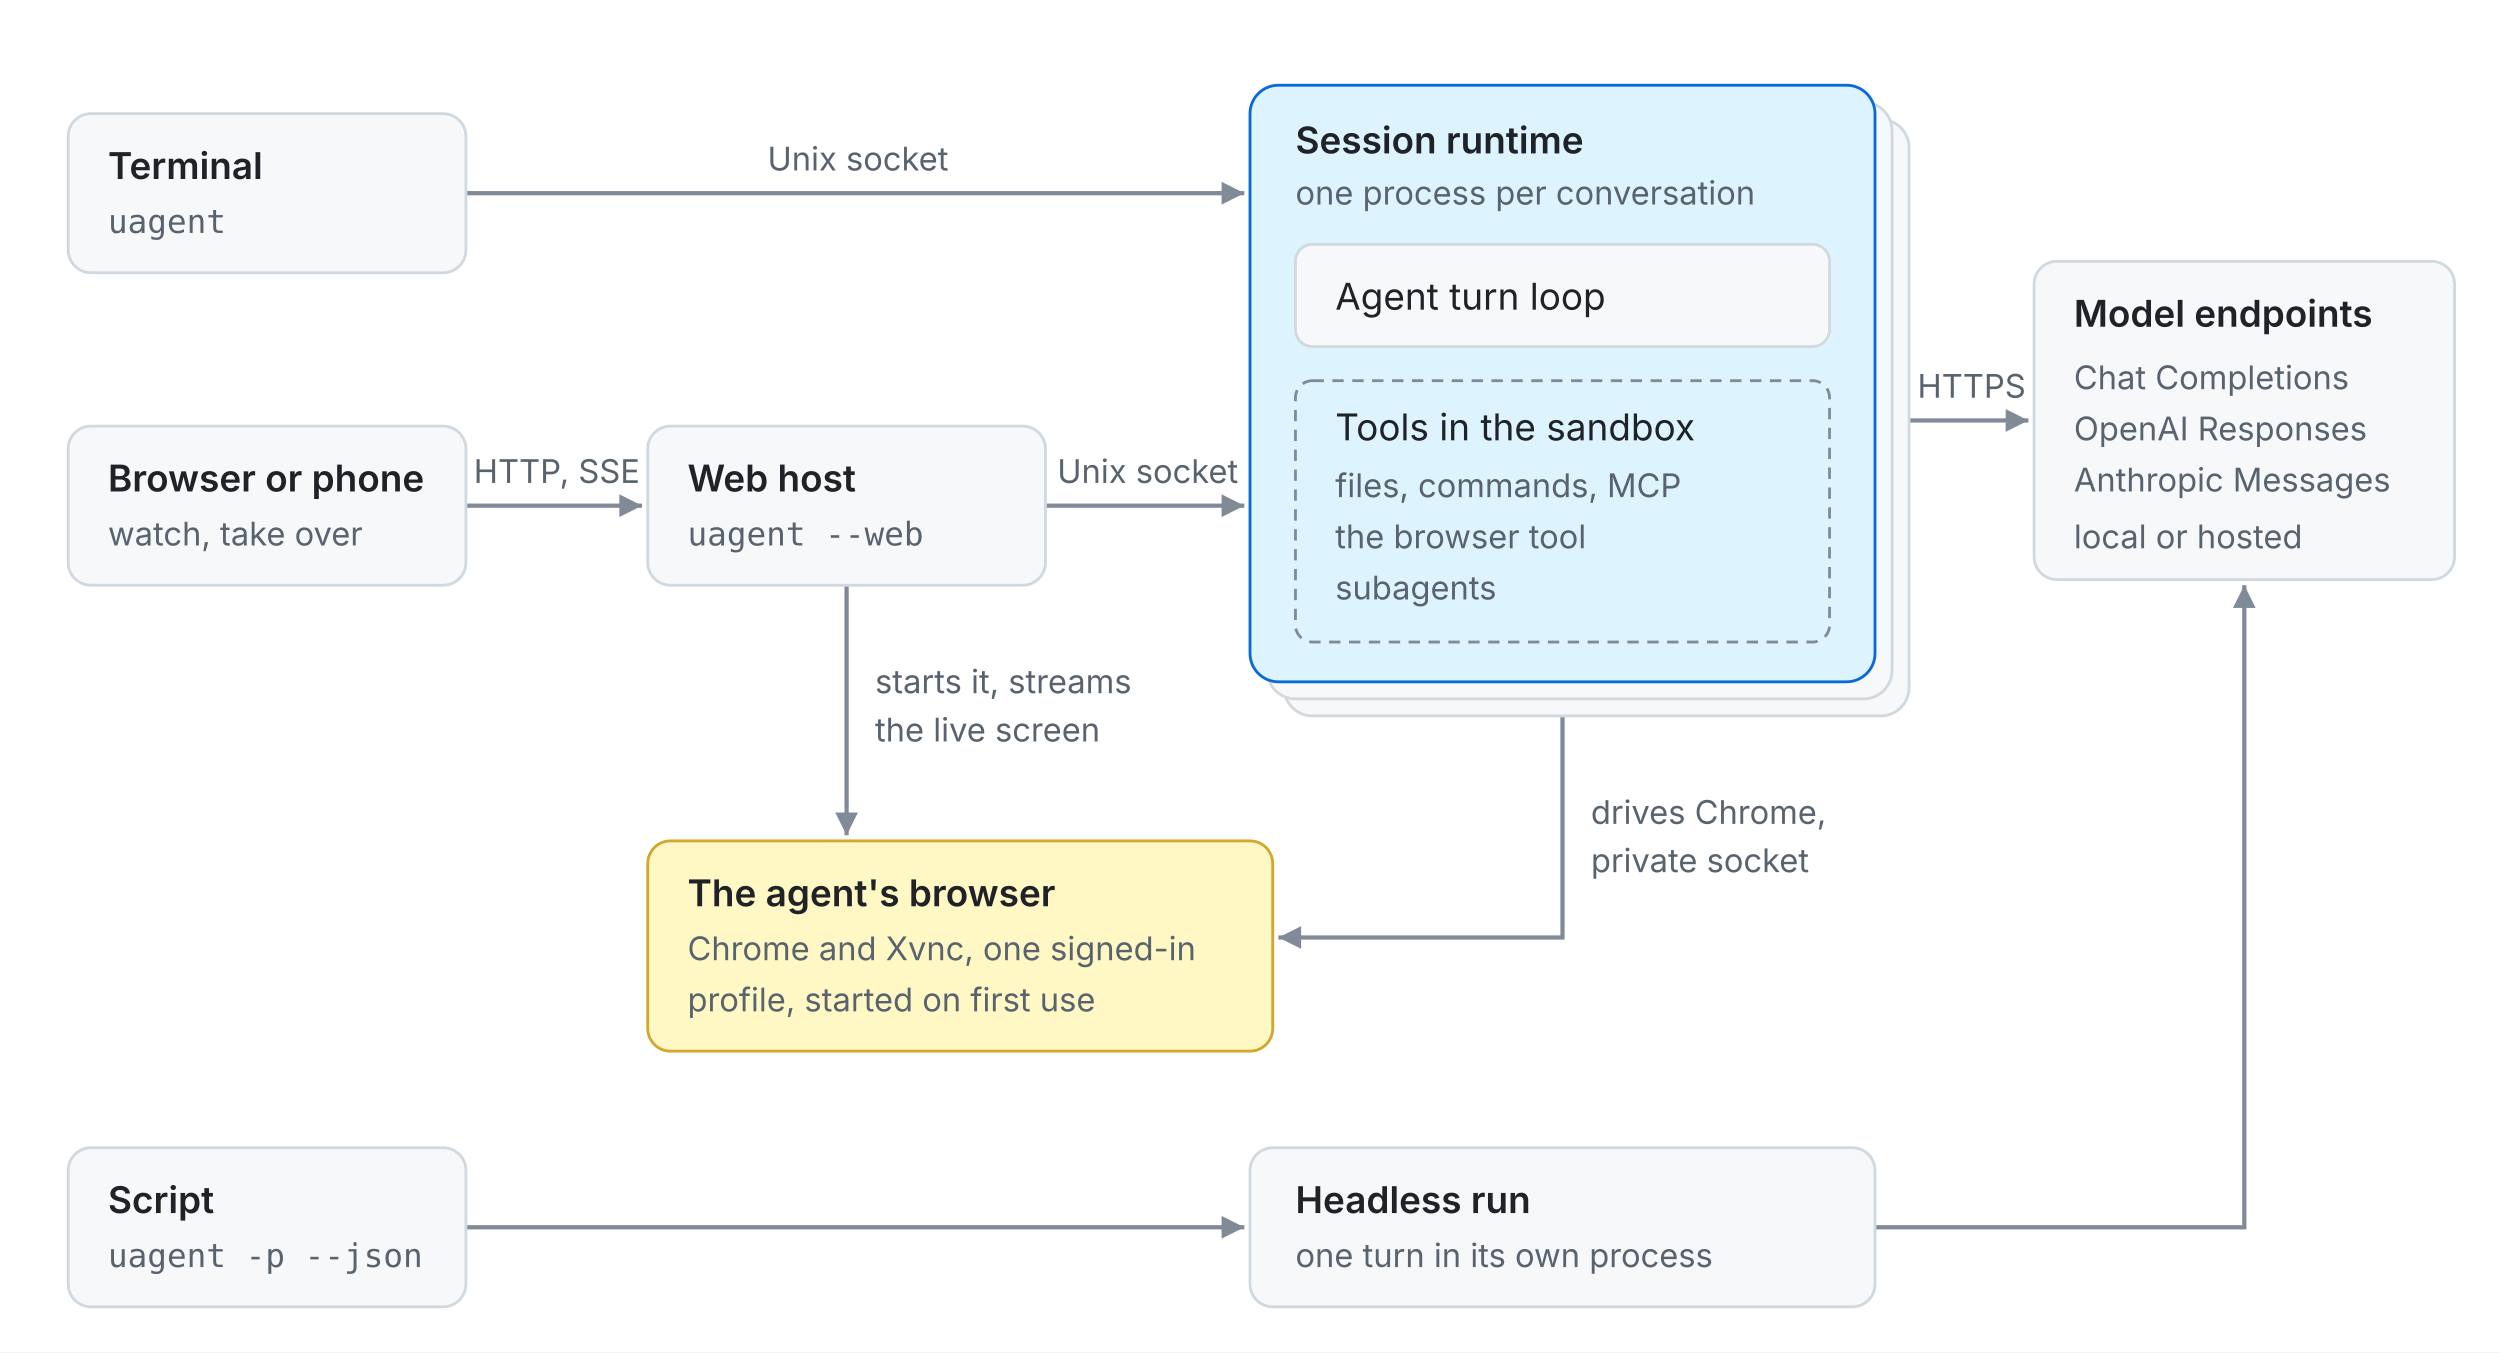
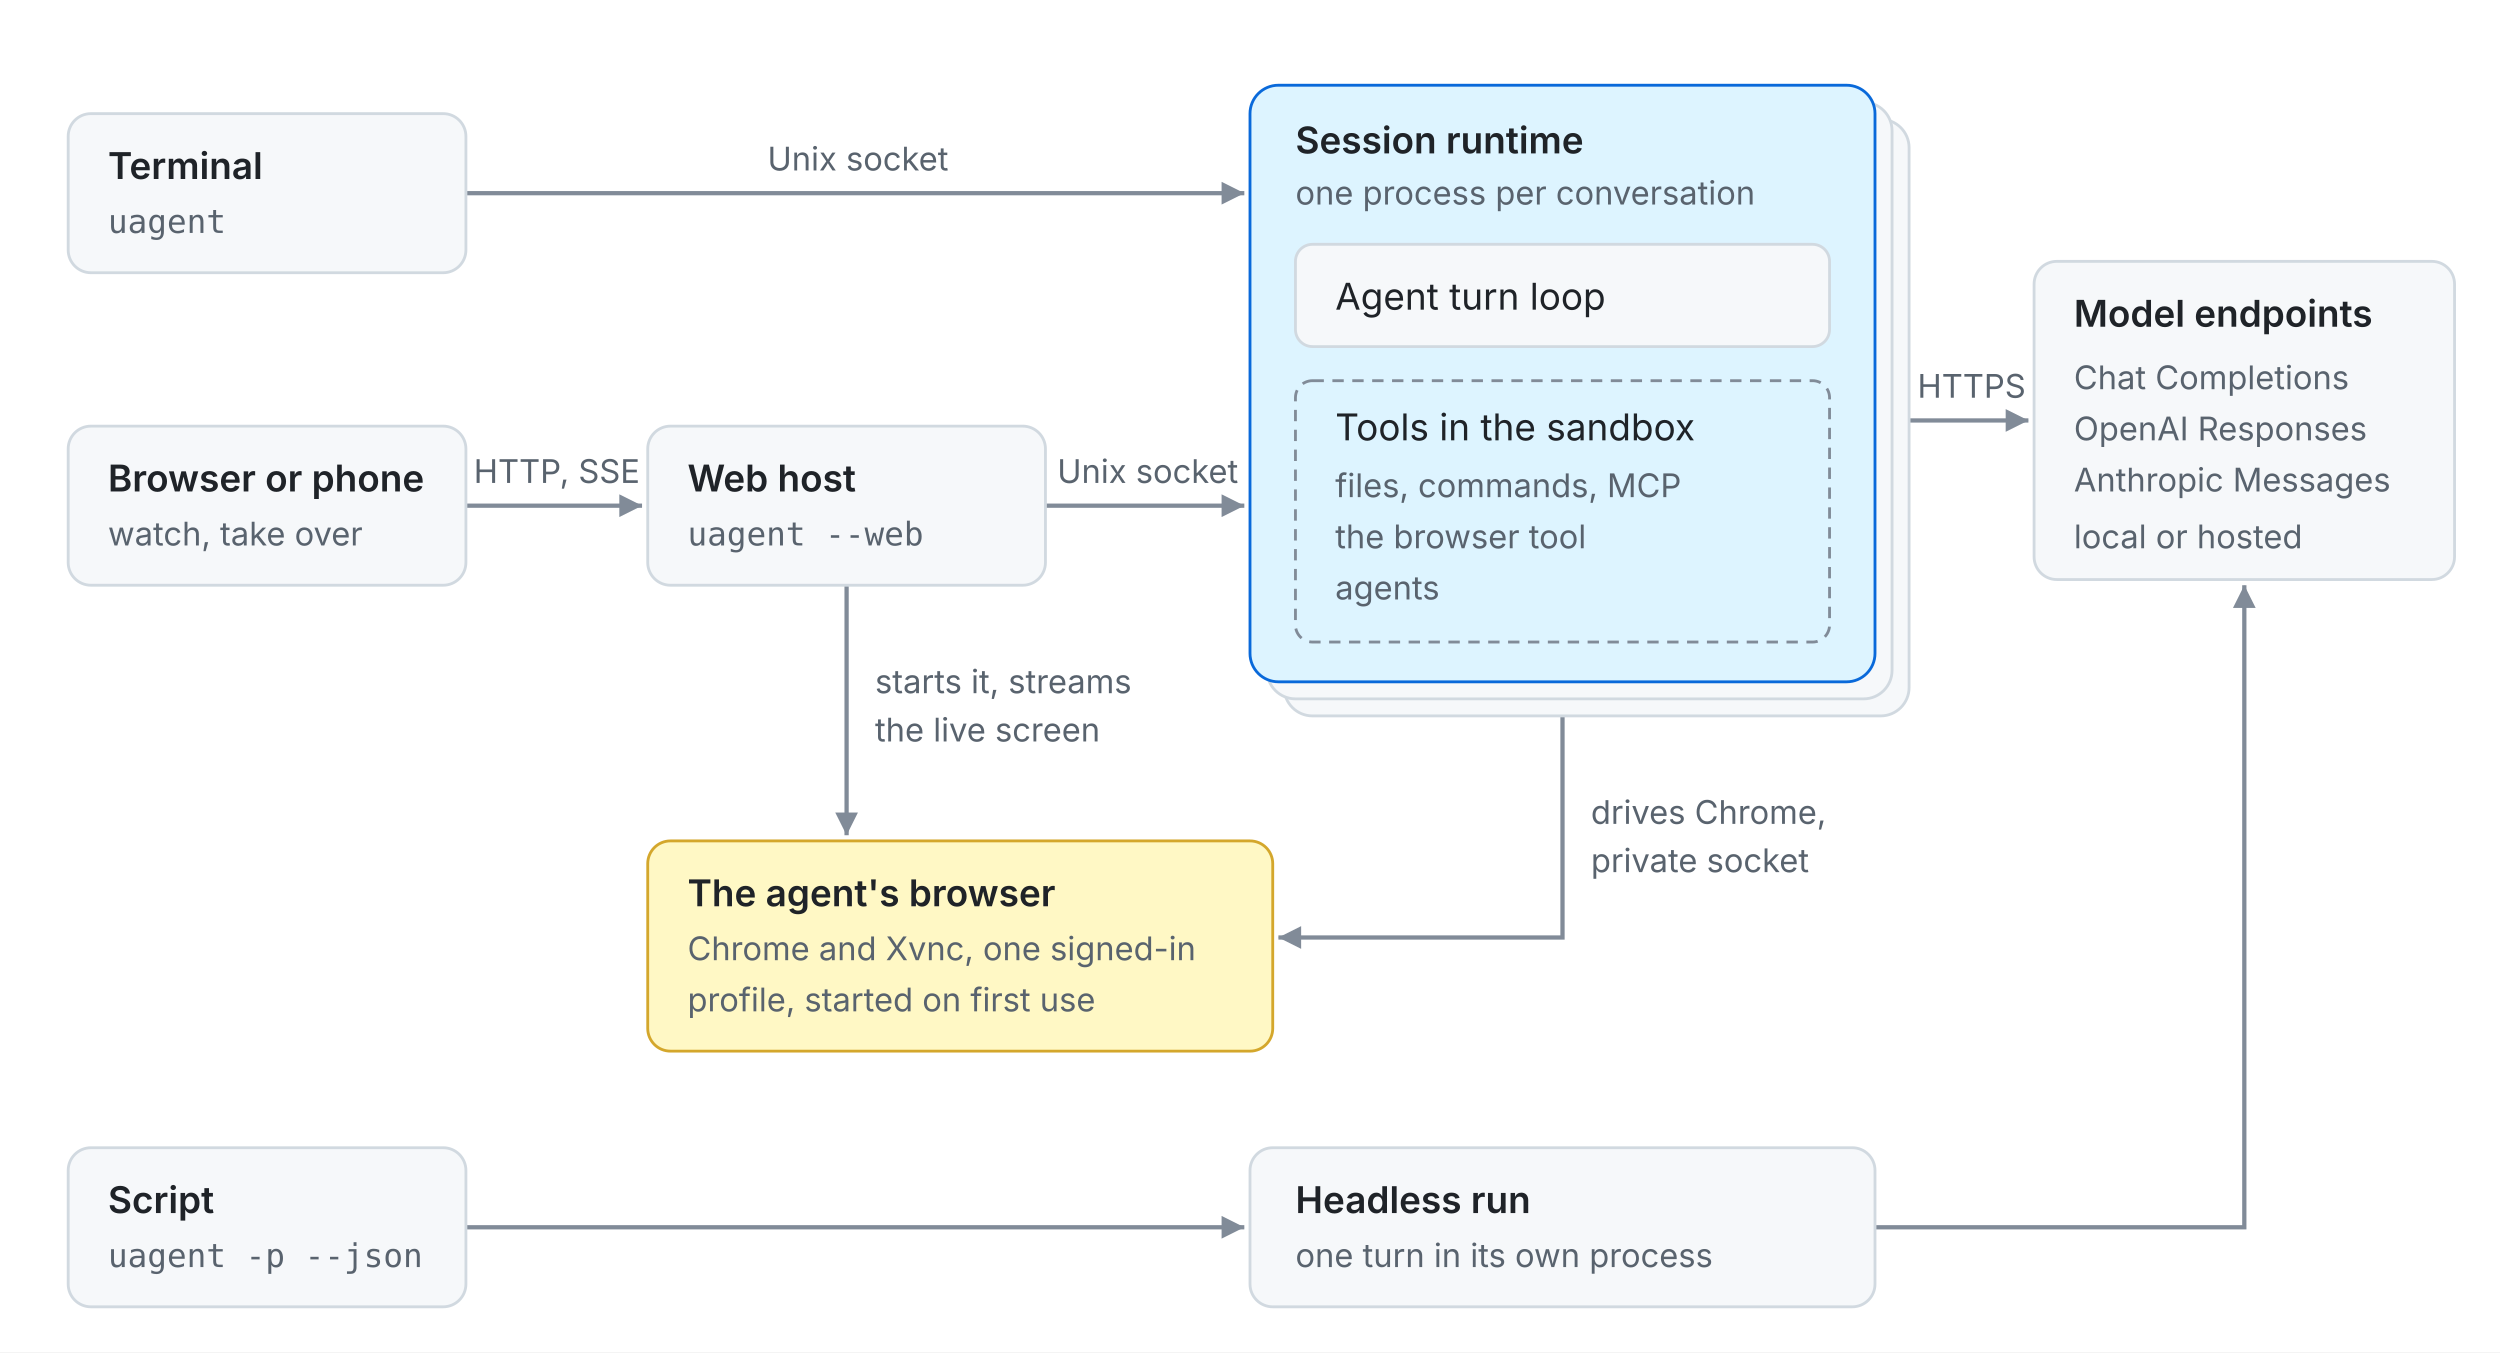
<svg xmlns="http://www.w3.org/2000/svg" viewBox="0 0 880 476" width="880" height="476" role="img" aria-label="µAgent's processes: the terminal and the web host attach to one session runtime per conversation over a Unix socket; a browser or phone reaches the web host over HTTP and SSE; the web host's browser service owns Chrome and Xvnc, starts them on first use, and streams the live screen to paired devices; the session runtime's browser tool drives Chrome through that service over a private socket; a script runs one turn in its own headless process; the agent loop runs tools in a sandbox and calls model endpoints over HTTPS">
  <style>
.bg { fill: #ffffff; }
text { font-family: system-ui, -apple-system, "Segoe UI", sans-serif; font-size: 13px; fill: #1f2328; }
.t { font-weight: 600; }
.m { font-size: 11.5px; fill: #59636e; }
.c { font-family: ui-monospace, SFMono-Regular, Menlo, monospace; font-size: 11.5px; fill: #59636e; }
.box { fill: #f6f8fa; stroke: #d1d9e0; }
.key { fill: #ddf4ff; stroke: #0969da; }
.web { fill: #fff8c5; stroke: #d4a72c; }
.sand { fill: none; stroke: #818b98; stroke-dasharray: 4 3; }
.ln { fill: none; stroke: #818b98; stroke-width: 1.5; }
.hd { fill: #818b98; }
.lbl { paint-order: stroke; stroke: #ffffff; stroke-width: 4px; stroke-linejoin: round; }
@media (prefers-color-scheme: dark) {
  .bg { fill: #0d1117; }
  text { fill: #f0f6fc; }
  .m, .c { fill: #9198a1; }
  .box { fill: #151b23; stroke: #3d444d; }
  .key { fill: #0d2a4d; stroke: #4493f8; }
  .web { fill: #2e2a12; stroke: #9e7b1a; }
  .sand, .ln { stroke: #656c76; }
  .hd { fill: #656c76; }
  .lbl { stroke: #0d1117; }
}
</style>
  <defs>
    <marker id="a" viewBox="0 0 8 8" refX="8" refY="4" markerWidth="8" markerHeight="8" markerUnits="userSpaceOnUse" orient="auto">
      <path class="hd" d="M0 0L8 4L0 8z" />
    </marker>
  </defs>
  <rect class="bg" width="880" height="476" />
  <path class="ln" d="M164 68H438" marker-end="url(#a)" />
  <path class="ln" d="M164 178H226" marker-end="url(#a)" />
  <path class="ln" d="M368 178H438" marker-end="url(#a)" />
  <path class="ln" d="M298 206V294" marker-end="url(#a)" />
  <path class="ln" d="M550 240V330H450" marker-end="url(#a)" />
  <path class="ln" d="M164 432H438" marker-end="url(#a)" />
  <path class="ln" d="M672 148H714" marker-end="url(#a)" />
  <path class="ln" d="M660 432H790V206" marker-end="url(#a)" />
  <text class="m lbl" x="302" y="60" text-anchor="middle">Unix socket</text>
  <text class="m lbl" x="196" y="170" text-anchor="middle">HTTP, SSE</text>
  <text class="m lbl" x="404" y="170" text-anchor="middle">Unix socket</text>
  <text class="m lbl" x="308" y="244">starts it, streams</text>
  <text class="m lbl" x="308" y="261">the live screen</text>
  <text class="m lbl" x="560" y="290">drives Chrome,</text>
  <text class="m lbl" x="560" y="307">private socket</text>
  <text class="m lbl" x="694" y="140" text-anchor="middle">HTTPS</text>
  <rect class="box" x="24" y="40" width="140" height="56" rx="8" />
  <text class="t" x="38" y="63">Terminal</text>
  <text class="c" x="38" y="82">uagent</text>
  <rect class="box" x="24" y="150" width="140" height="56" rx="8" />
  <text class="t" x="38" y="173">Browser or phone</text>
  <text class="m" x="38" y="192">watch, take over</text>
  <rect class="box" x="24" y="404" width="140" height="56" rx="8" />
  <text class="t" x="38" y="427">Script</text>
  <text class="c" x="38" y="446">uagent -p --json</text>
  <rect class="box" x="228" y="150" width="140" height="56" rx="8" />
  <text class="t" x="242" y="173">Web host</text>
  <text class="c" x="242" y="192">uagent --web</text>
  <rect class="web" x="228" y="296" width="220" height="74" rx="8" />
  <text class="t" x="242" y="319">The agent's browser</text>
  <text class="m" x="242" y="338">Chrome and Xvnc, one signed-in</text>
  <text class="m" x="242" y="356">profile, started on first use</text>
  <rect class="box" x="452" y="42" width="220" height="210" rx="10" />
  <rect class="box" x="446" y="36" width="220" height="210" rx="10" />
  <rect class="key" x="440" y="30" width="220" height="210" rx="10" />
  <text class="t" x="456" y="54">Session runtime</text>
  <text class="m" x="456" y="72">one process per conversation</text>
  <rect class="box" x="456" y="86" width="188" height="36" rx="6" />
  <text x="470" y="109">Agent turn loop</text>
  <rect class="sand" x="456" y="134" width="188" height="92" rx="6" />
  <text x="470" y="155">Tools in the sandbox</text>
  <text class="m" x="470" y="175">files, commands, MCP</text>
  <text class="m" x="470" y="193">the browser tool</text>
-   <text class="m" x="470" y="211">subagents</text>
+   <text class="m" x="470" y="211">agents</text>
  <rect class="box" x="440" y="404" width="220" height="56" rx="8" />
  <text class="t" x="456" y="427">Headless run</text>
  <text class="m" x="456" y="446">one turn in its own process</text>
  <rect class="box" x="716" y="92" width="148" height="112" rx="8" />
  <text class="t" x="730" y="115">Model endpoints</text>
  <text class="m" x="730" y="137">Chat Completions</text>
  <text class="m" x="730" y="155">OpenAI Responses</text>
  <text class="m" x="730" y="173">Anthropic Messages</text>
  <text class="m" x="730" y="193">local or hosted</text>
</svg>
